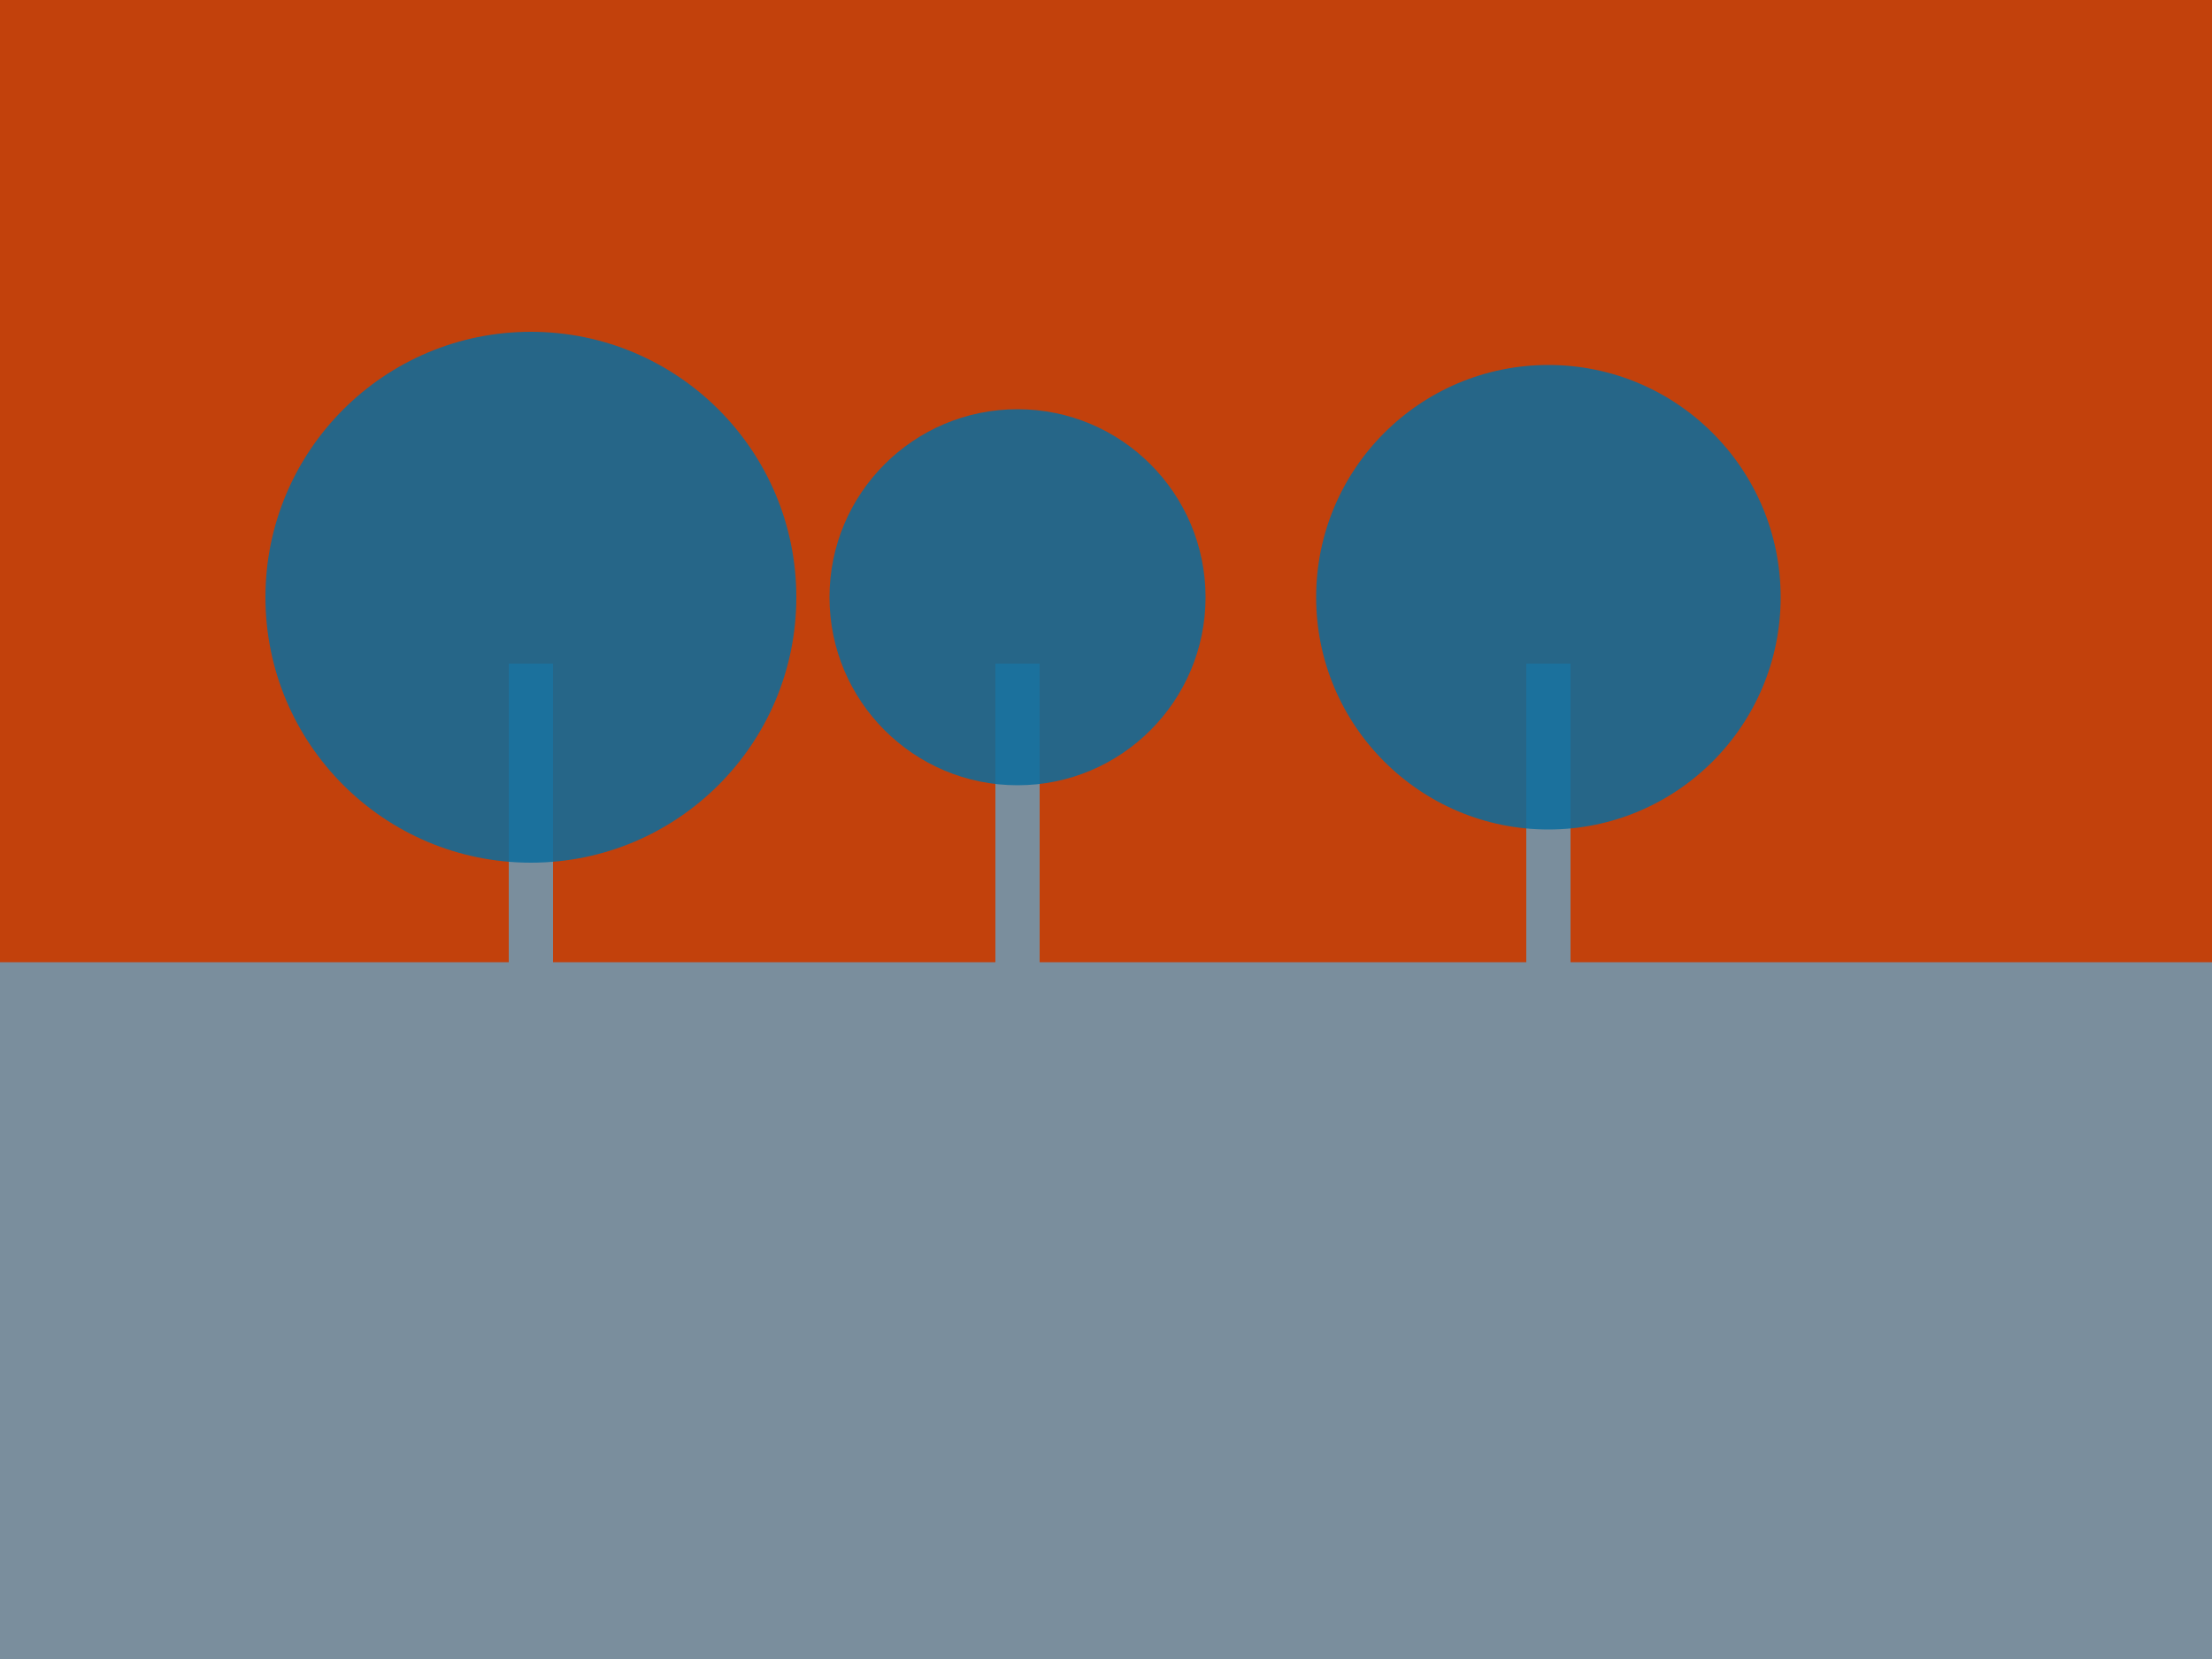
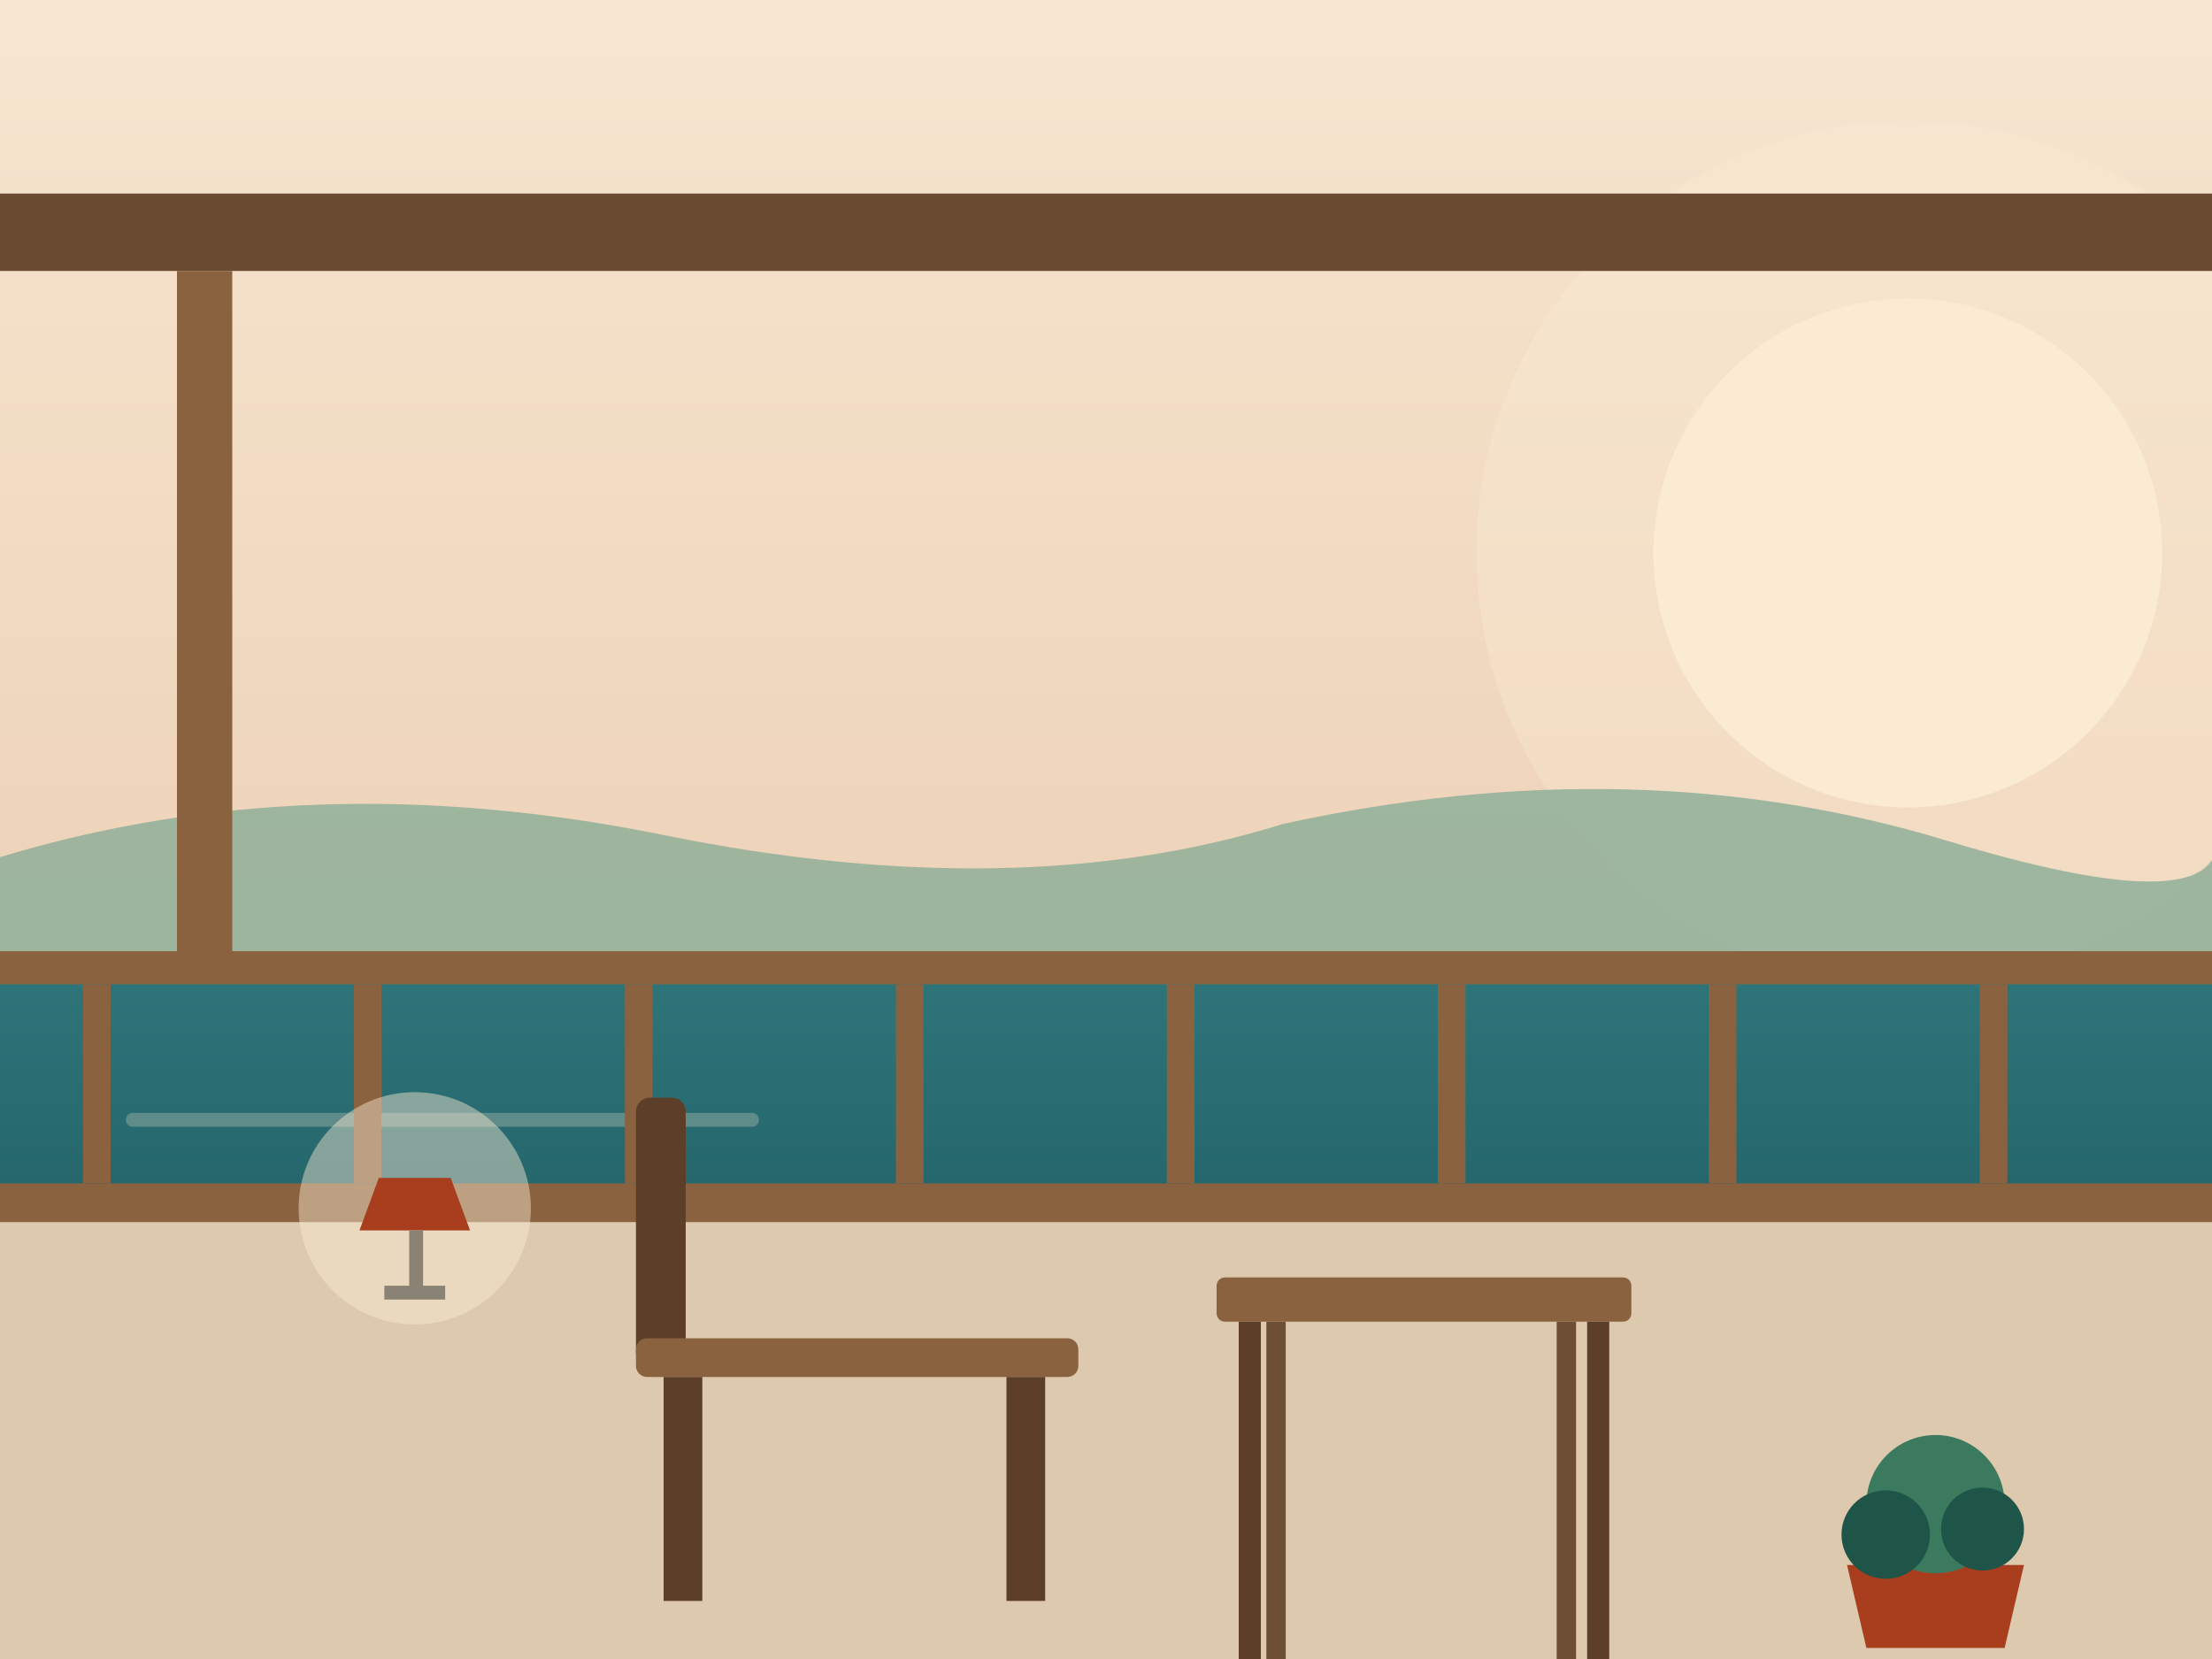
<svg xmlns="http://www.w3.org/2000/svg" viewBox="0 0 800 600" width="800" height="600" role="img" aria-label="Hiên bungalow lúc chiều">
-   <rect width="800" height="600" fill="#C2410C" />
-   <rect y="348" width="800" height="252" fill="#7A8E9D" />
-   <rect x="184" y="240" width="16" height="132" fill="#7A8E9D" />
-   <circle cx="192" cy="216" r="96" fill="#0A6C9E" opacity="0.85" />
-   <rect x="360" y="240" width="16" height="132" fill="#7A8E9D" />
-   <circle cx="368" cy="216" r="68" fill="#0A6C9E" opacity="0.85" />
-   <rect x="552" y="240" width="16" height="132" fill="#7A8E9D" />
-   <circle cx="560" cy="216" r="84" fill="#0A6C9E" opacity="0.85" />
+   <defs>
+     <linearGradient id="troi" x1="0" y1="0" x2="0" y2="1">
+       <stop offset="0" stop-color="#F7E6D0" />
+       <stop offset="1" stop-color="#E5C3A6" />
+     </linearGradient>
+     <linearGradient id="nuoc" x1="0" y1="0" x2="0" y2="1">
+       <stop offset="0" stop-color="#2E757A" />
+       <stop offset="1" stop-color="#12484F" />
+     </linearGradient>
+     <linearGradient id="co" x1="0" y1="0" x2="0" y2="1">
+       <stop offset="0" stop-color="#478161" />
+       <stop offset="1" stop-color="#2C5E46" />
+     </linearGradient>
+   </defs>
+   <rect width="800" height="600" fill="url(#troi)" />
+   <circle cx="690" cy="200" r="156" fill="#FAEBD2" opacity=".38" />
+   <circle cx="690" cy="200" r="92" fill="#FAEBD2" />
+   <path d="M0 310 Q112 276 240 302 T464 298 Q592 270 704 304 T800 294 L800 380 L0 380Z" fill="#89AC96" opacity=".8" />
+   <rect y="350" width="800" height="250" fill="url(#nuoc)" />
+   <line x1="48" y1="405" x2="272" y2="405" stroke="#FAEBD2" stroke-width="5" stroke-linecap="round" opacity=".26" />
+   <line x1="400" y1="450" x2="688" y2="450" stroke="#FAEBD2" stroke-width="5" stroke-linecap="round" opacity=".26" />
+   <line x1="160" y1="505" x2="576" y2="505" stroke="#FAEBD2" stroke-width="5" stroke-linecap="round" opacity=".26" />
+   <line x1="336" y1="560" x2="760" y2="560" stroke="#FAEBD2" stroke-width="5" stroke-linecap="round" opacity=".26" />
+   <rect y="440" width="800" height="160" fill="#DCC9AE" />
+   <rect y="428" width="800" height="14" fill="#8A6240" />
+   <rect y="344" width="800" height="12" fill="#8A6240" />
+   <rect x="30" y="356" width="10" height="72" fill="#8A6240" />
+   <rect x="128" y="356" width="10" height="72" fill="#8A6240" />
+   <rect x="226" y="356" width="10" height="72" fill="#8A6240" />
+   <rect x="324" y="356" width="10" height="72" fill="#8A6240" />
+   <rect x="422" y="356" width="10" height="72" fill="#8A6240" />
+   <rect x="520" y="356" width="10" height="72" fill="#8A6240" />
+   <rect x="618" y="356" width="10" height="72" fill="#8A6240" />
+   <rect x="716" y="356" width="10" height="72" fill="#8A6240" />
+   <rect y="70" width="800" height="28" fill="#6B4A32" />
+   <rect x="64" y="98" width="20" height="246" fill="#8A6240" />
+   <rect x="230" y="397" width="18" height="97" rx="5" fill="#5C3E29" />
+   <rect x="230" y="484" width="160" height="14" rx="4" fill="#8A6240" />
+   <rect x="240" y="498" width="14" height="81" fill="#5C3E29" />
+   <rect x="364" y="498" width="14" height="81" fill="#5C3E29" />
+   <rect x="458" y="478" width="7" height="134" fill="#6E4E34" />
+   <rect x="563" y="478" width="7" height="134" fill="#6E4E34" />
+   <rect x="440" y="462" width="150" height="16" rx="3" fill="#8A6240" />
+   <rect x="448" y="478" width="8" height="134" fill="#5C3E29" />
+   <rect x="574" y="478" width="8" height="134" fill="#5C3E29" />
+   <circle cx="150" cy="437" r="42" fill="#FAEBD2" opacity=".45" />
+   <path d="M130 445 l7 -19 h26 l7 19z" fill="#A83E1E" />
+   <rect x="148" y="445" width="5" height="22" fill="#8A8275" />
+   <rect x="139" y="465" width="22" height="5" fill="#8A8275" />
+   <path d="M668 566 l7 30 h50 l7 -30z" fill="#A83E1E" />
+   <circle cx="700" cy="544" r="25" fill="#3C7A5F" />
+   <circle cx="682" cy="555" r="16" fill="#1F5449" />
+   <circle cx="717" cy="553" r="15" fill="#1F5449" />
</svg>
